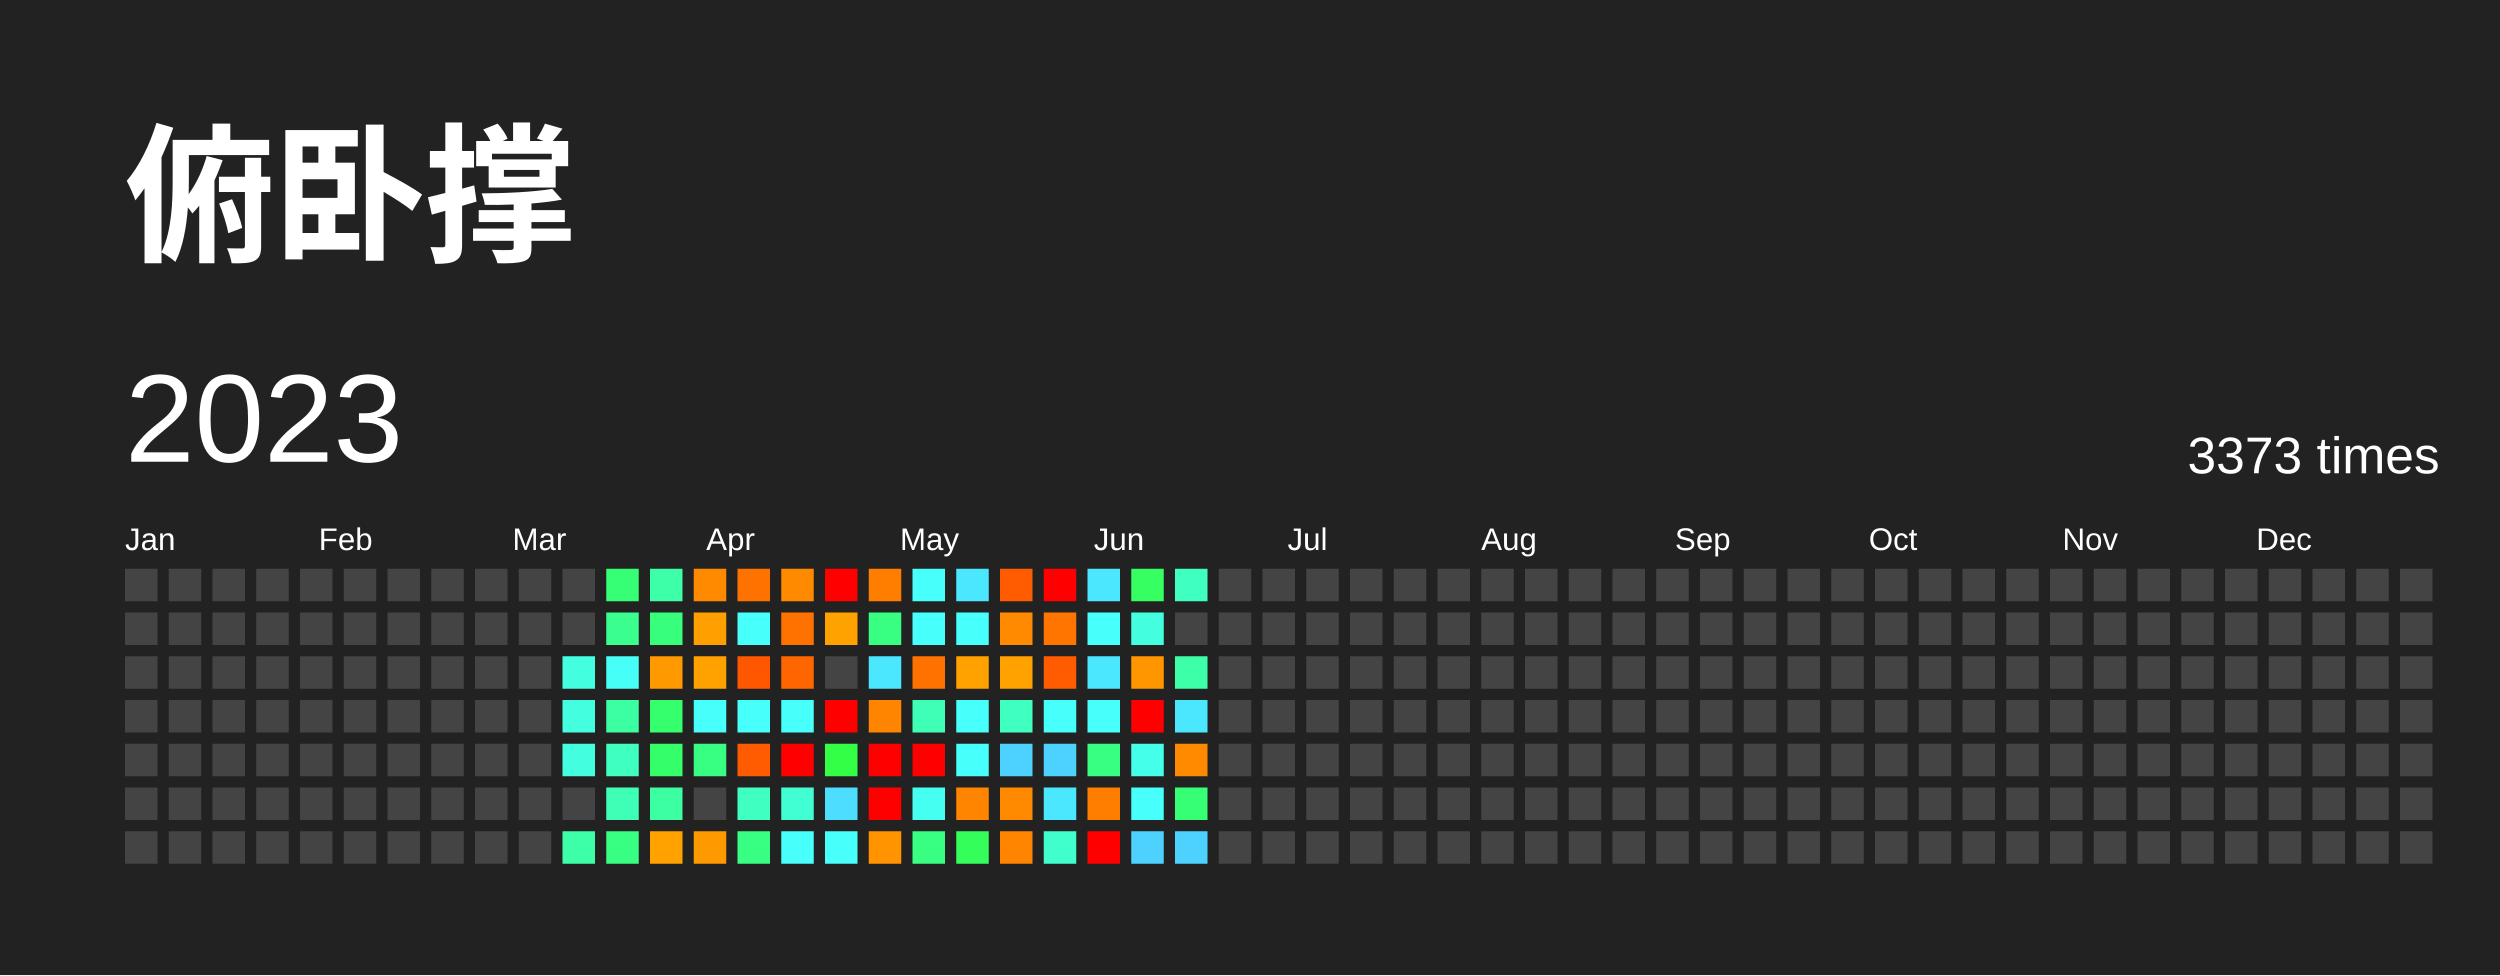
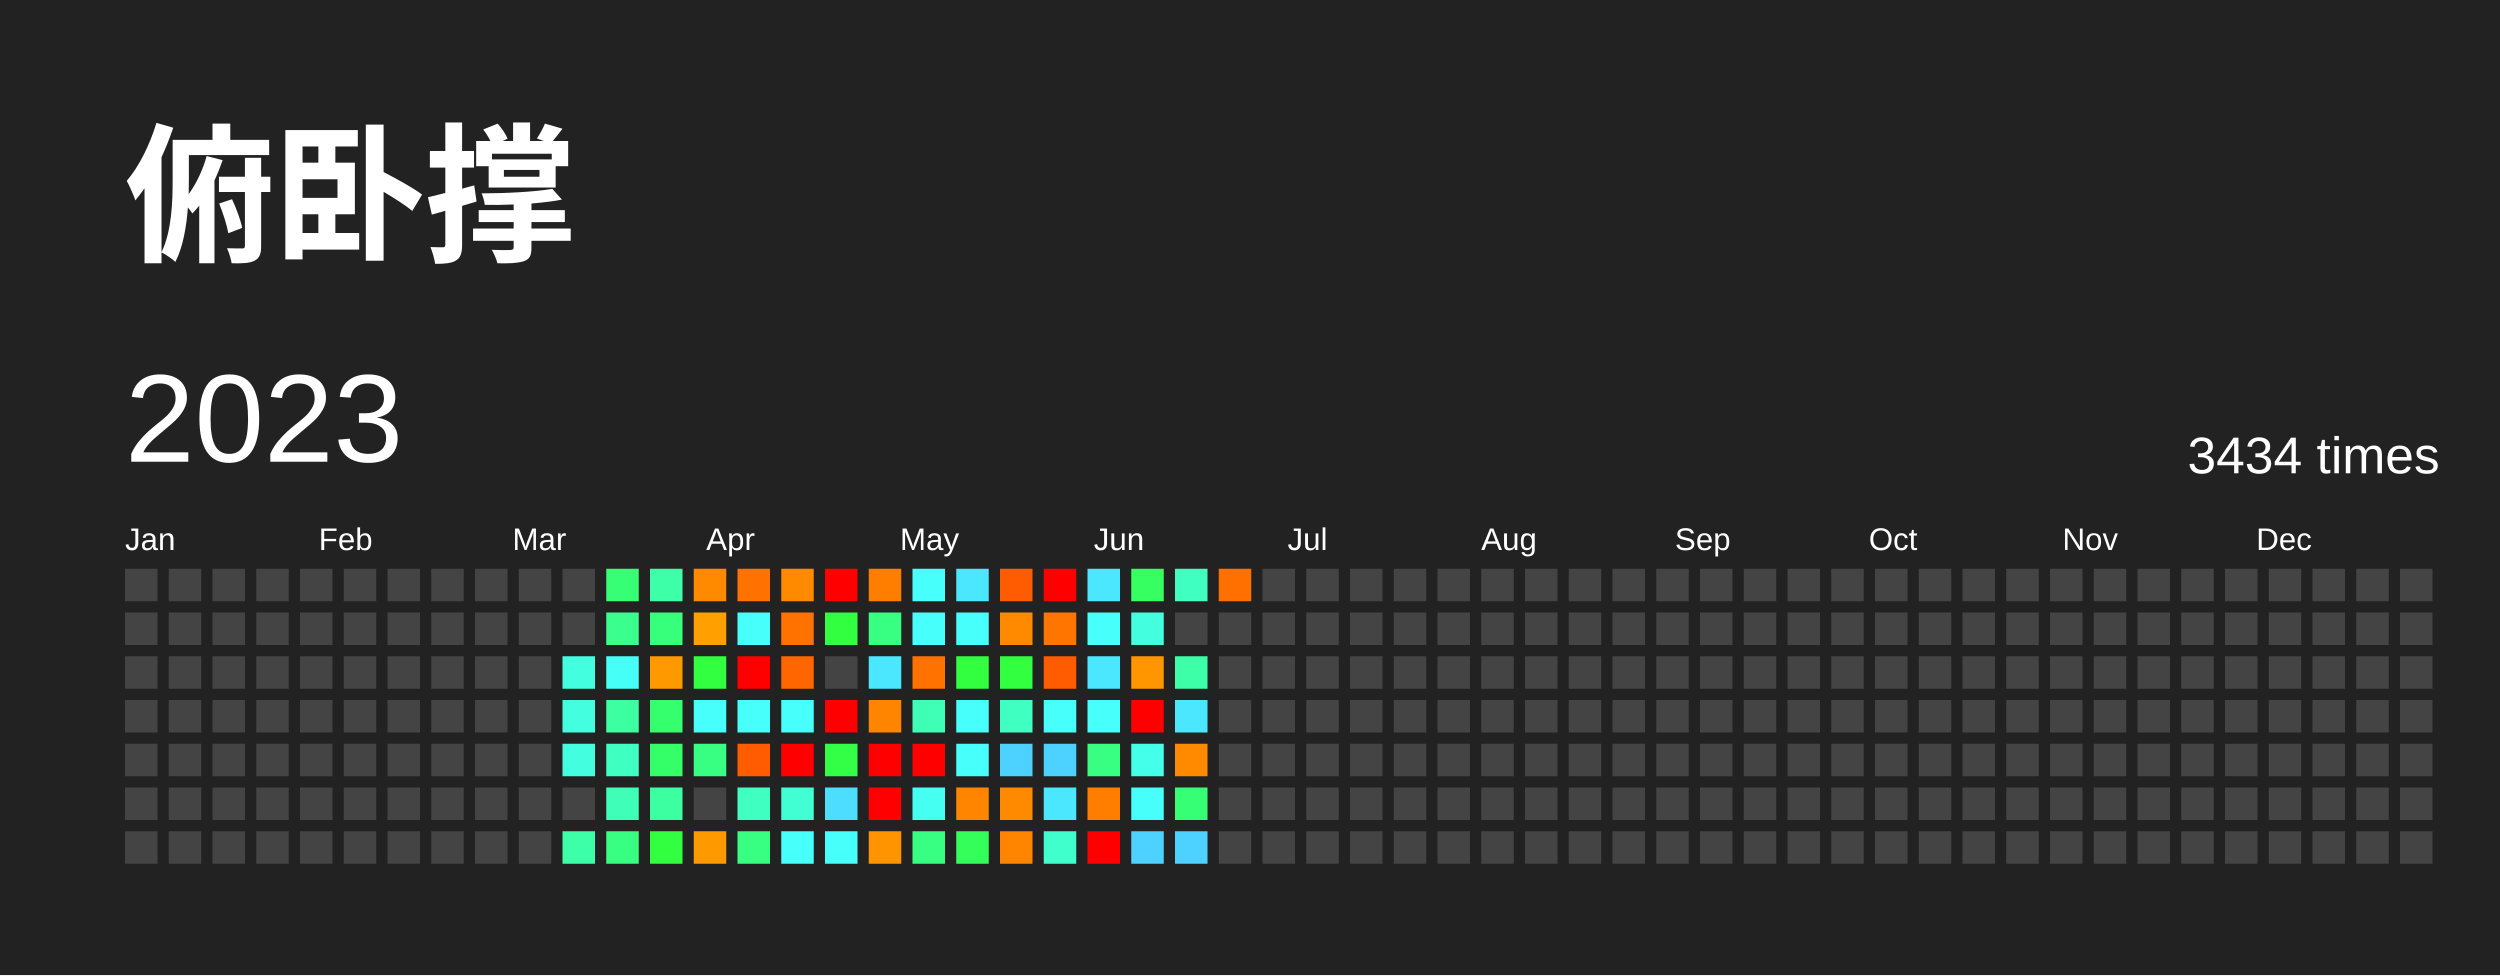
<svg xmlns="http://www.w3.org/2000/svg" baseProfile="full" height="78mm" version="1.1" viewBox="0,0,200,78" width="200mm">
  <defs />
  <rect fill="#222222" height="78" width="200" x="0" y="0" />
  <text fill="#FFFFFF" style="font-size:12px; font-family:Arial; font-weight:bold;" x="10" y="20">俯卧撑</text>
  <text dominant-baseline="hanging" fill="#FFFFFF" style="font-size:10.0px; font-family:Arial;" x="10" y="30">2023</text>
-   <text dominant-baseline="hanging" fill="#FFFFFF" style="font-size:4.125px; font-family:Arial;" x="175" y="35">3373 times</text>
+   <text dominant-baseline="hanging" fill="#FFFFFF" style="font-size:4.125px; font-family:Arial;" x="175" y="35">3434 times</text>
  <text fill="#FFFFFF" style="font-size:2.5px; font-family:Arial" x="10.0" y="44">Jan</text>
  <text fill="#FFFFFF" style="font-size:2.5px; font-family:Arial" x="25.5" y="44">Feb</text>
  <text fill="#FFFFFF" style="font-size:2.5px; font-family:Arial" x="41.0" y="44">Mar</text>
  <text fill="#FFFFFF" style="font-size:2.5px; font-family:Arial" x="56.5" y="44">Apr</text>
  <text fill="#FFFFFF" style="font-size:2.5px; font-family:Arial" x="72.0" y="44">May</text>
  <text fill="#FFFFFF" style="font-size:2.5px; font-family:Arial" x="87.5" y="44">Jun</text>
  <text fill="#FFFFFF" style="font-size:2.5px; font-family:Arial" x="103.0" y="44">Jul</text>
  <text fill="#FFFFFF" style="font-size:2.5px; font-family:Arial" x="118.5" y="44">Aug</text>
  <text fill="#FFFFFF" style="font-size:2.5px; font-family:Arial" x="134.0" y="44">Sep</text>
  <text fill="#FFFFFF" style="font-size:2.5px; font-family:Arial" x="149.5" y="44">Oct</text>
  <text fill="#FFFFFF" style="font-size:2.5px; font-family:Arial" x="165.0" y="44">Nov</text>
  <text fill="#FFFFFF" style="font-size:2.5px; font-family:Arial" x="180.5" y="44">Dec</text>
  <rect fill="#444444" height="2.6" width="2.6" x="10.0" y="45.5" />
  <rect fill="#444444" height="2.6" width="2.6" x="10.0" y="49.0" />
  <rect fill="#444444" height="2.6" width="2.6" x="10.0" y="52.5" />
  <rect fill="#444444" height="2.6" width="2.6" x="10.0" y="56.0" />
  <rect fill="#444444" height="2.6" width="2.6" x="10.0" y="59.5" />
  <rect fill="#444444" height="2.6" width="2.6" x="10.0" y="63.0" />
  <rect fill="#444444" height="2.6" width="2.6" x="10.0" y="66.5" />
  <rect fill="#444444" height="2.6" width="2.6" x="13.5" y="45.5" />
  <rect fill="#444444" height="2.6" width="2.6" x="13.5" y="49.0" />
  <rect fill="#444444" height="2.6" width="2.6" x="13.5" y="52.5" />
  <rect fill="#444444" height="2.6" width="2.6" x="13.5" y="56.0" />
  <rect fill="#444444" height="2.6" width="2.6" x="13.5" y="59.5" />
  <rect fill="#444444" height="2.6" width="2.6" x="13.5" y="63.0" />
  <rect fill="#444444" height="2.6" width="2.6" x="13.5" y="66.5" />
  <rect fill="#444444" height="2.6" width="2.6" x="17.0" y="45.5" />
  <rect fill="#444444" height="2.6" width="2.6" x="17.0" y="49.0" />
  <rect fill="#444444" height="2.6" width="2.6" x="17.0" y="52.5" />
  <rect fill="#444444" height="2.6" width="2.6" x="17.0" y="56.0" />
  <rect fill="#444444" height="2.6" width="2.6" x="17.0" y="59.5" />
  <rect fill="#444444" height="2.6" width="2.6" x="17.0" y="63.0" />
  <rect fill="#444444" height="2.6" width="2.6" x="17.0" y="66.5" />
  <rect fill="#444444" height="2.6" width="2.6" x="20.5" y="45.5" />
  <rect fill="#444444" height="2.6" width="2.6" x="20.5" y="49.0" />
  <rect fill="#444444" height="2.6" width="2.6" x="20.5" y="52.5" />
  <rect fill="#444444" height="2.6" width="2.6" x="20.5" y="56.0" />
  <rect fill="#444444" height="2.6" width="2.6" x="20.5" y="59.5" />
  <rect fill="#444444" height="2.6" width="2.6" x="20.5" y="63.0" />
  <rect fill="#444444" height="2.6" width="2.6" x="20.5" y="66.5" />
  <rect fill="#444444" height="2.6" width="2.6" x="24.0" y="45.5" />
  <rect fill="#444444" height="2.6" width="2.6" x="24.0" y="49.0" />
  <rect fill="#444444" height="2.6" width="2.6" x="24.0" y="52.5" />
  <rect fill="#444444" height="2.6" width="2.6" x="24.0" y="56.0" />
  <rect fill="#444444" height="2.6" width="2.6" x="24.0" y="59.5" />
  <rect fill="#444444" height="2.6" width="2.6" x="24.0" y="63.0" />
  <rect fill="#444444" height="2.6" width="2.6" x="24.0" y="66.5" />
  <rect fill="#444444" height="2.6" width="2.6" x="27.5" y="45.5" />
  <rect fill="#444444" height="2.6" width="2.6" x="27.5" y="49.0" />
  <rect fill="#444444" height="2.6" width="2.6" x="27.5" y="52.5" />
  <rect fill="#444444" height="2.6" width="2.6" x="27.5" y="56.0" />
  <rect fill="#444444" height="2.6" width="2.6" x="27.5" y="59.5" />
  <rect fill="#444444" height="2.6" width="2.6" x="27.5" y="63.0" />
  <rect fill="#444444" height="2.6" width="2.6" x="27.5" y="66.5" />
  <rect fill="#444444" height="2.6" width="2.6" x="31.0" y="45.5" />
  <rect fill="#444444" height="2.6" width="2.6" x="31.0" y="49.0" />
  <rect fill="#444444" height="2.6" width="2.6" x="31.0" y="52.5" />
  <rect fill="#444444" height="2.6" width="2.6" x="31.0" y="56.0" />
  <rect fill="#444444" height="2.6" width="2.6" x="31.0" y="59.5" />
  <rect fill="#444444" height="2.6" width="2.6" x="31.0" y="63.0" />
  <rect fill="#444444" height="2.6" width="2.6" x="31.0" y="66.5" />
  <rect fill="#444444" height="2.6" width="2.6" x="34.5" y="45.5" />
  <rect fill="#444444" height="2.6" width="2.6" x="34.5" y="49.0" />
  <rect fill="#444444" height="2.6" width="2.6" x="34.5" y="52.5" />
  <rect fill="#444444" height="2.6" width="2.6" x="34.5" y="56.0" />
  <rect fill="#444444" height="2.6" width="2.6" x="34.5" y="59.5" />
  <rect fill="#444444" height="2.6" width="2.6" x="34.5" y="63.0" />
  <rect fill="#444444" height="2.6" width="2.6" x="34.5" y="66.5" />
  <rect fill="#444444" height="2.6" width="2.6" x="38.0" y="45.5" />
  <rect fill="#444444" height="2.6" width="2.6" x="38.0" y="49.0" />
  <rect fill="#444444" height="2.6" width="2.6" x="38.0" y="52.5" />
  <rect fill="#444444" height="2.6" width="2.6" x="38.0" y="56.0" />
  <rect fill="#444444" height="2.6" width="2.6" x="38.0" y="59.5" />
  <rect fill="#444444" height="2.6" width="2.6" x="38.0" y="63.0" />
  <rect fill="#444444" height="2.6" width="2.6" x="38.0" y="66.5" />
  <rect fill="#444444" height="2.6" width="2.6" x="41.5" y="45.5" />
  <rect fill="#444444" height="2.6" width="2.6" x="41.5" y="49.0" />
  <rect fill="#444444" height="2.6" width="2.6" x="41.5" y="52.5" />
  <rect fill="#444444" height="2.6" width="2.6" x="41.5" y="56.0" />
  <rect fill="#444444" height="2.6" width="2.6" x="41.5" y="59.5" />
  <rect fill="#444444" height="2.6" width="2.6" x="41.5" y="63.0" />
  <rect fill="#444444" height="2.6" width="2.6" x="41.5" y="66.5" />
  <rect fill="#444444" height="2.6" width="2.6" x="45.0" y="45.5" />
  <rect fill="#444444" height="2.6" width="2.6" x="45.0" y="49.0" />
  <rect fill="#43ffdf" height="2.6" width="2.6" x="45.0" y="52.5" />
  <rect fill="#43ffdf" height="2.6" width="2.6" x="45.0" y="56.0" />
  <rect fill="#43ffdf" height="2.6" width="2.6" x="45.0" y="59.5" />
  <rect fill="#444444" height="2.6" width="2.6" x="45.0" y="63.0" />
  <rect fill="#3cffa8" height="2.6" width="2.6" x="45.0" y="66.5" />
  <rect fill="#37ff75" height="2.6" width="2.6" x="48.5" y="45.5" />
  <rect fill="#3aff8f" height="2.6" width="2.6" x="48.5" y="49.0" />
  <rect fill="#46fff6" height="2.6" width="2.6" x="48.5" y="52.5" />
  <rect fill="#3cffa2" height="2.6" width="2.6" x="48.5" y="56.0" />
  <rect fill="#3fffc1" height="2.6" width="2.6" x="48.5" y="59.5" />
  <rect fill="#3effb5" height="2.6" width="2.6" x="48.5" y="63.0" />
  <rect fill="#38ff82" height="2.6" width="2.6" x="48.5" y="66.5" />
  <rect fill="#3cffa8" height="2.6" width="2.6" x="52.0" y="45.5" />
  <rect fill="#37ff7b" height="2.6" width="2.6" x="52.0" y="49.0" />
  <rect fill="#ff9900" height="2.6" width="2.6" x="52.0" y="52.5" />
  <rect fill="#36ff6e" height="2.6" width="2.6" x="52.0" y="56.0" />
  <rect fill="#35ff68" height="2.6" width="2.6" x="52.0" y="59.5" />
  <rect fill="#3cffa2" height="2.6" width="2.6" x="52.0" y="63.0" />
-   <rect fill="#ffa200" height="2.6" width="2.6" x="52.0" y="66.5" />
+   <rect fill="#31ff3f" height="2.6" width="2.6" x="52.0" y="66.5" />
  <rect fill="#ff8a00" height="2.6" width="2.6" x="55.5" y="45.5" />
  <rect fill="#ffa000" height="2.6" width="2.6" x="55.5" y="49.0" />
-   <rect fill="#ffa200" height="2.6" width="2.6" x="55.5" y="52.5" />
+   <rect fill="#31ff3f" height="2.6" width="2.6" x="55.5" y="52.5" />
  <rect fill="#47fffb" height="2.6" width="2.6" x="55.5" y="56.0" />
  <rect fill="#38ff82" height="2.6" width="2.6" x="55.5" y="59.5" />
  <rect fill="#444444" height="2.6" width="2.6" x="55.5" y="63.0" />
  <rect fill="#ff9900" height="2.6" width="2.6" x="55.5" y="66.5" />
  <rect fill="#ff7200" height="2.6" width="2.6" x="59.0" y="45.5" />
  <rect fill="#47fffb" height="2.6" width="2.6" x="59.0" y="49.0" />
-   <rect fill="#ff5600" height="2.6" width="2.6" x="59.0" y="52.5" />
+   <rect fill="red" height="2.6" width="2.6" x="59.0" y="52.5" />
  <rect fill="#47fffb" height="2.6" width="2.6" x="59.0" y="56.0" />
  <rect fill="#ff5b00" height="2.6" width="2.6" x="59.0" y="59.5" />
  <rect fill="#3fffc1" height="2.6" width="2.6" x="59.0" y="63.0" />
  <rect fill="#38ff82" height="2.6" width="2.6" x="59.0" y="66.5" />
  <rect fill="#ff8a00" height="2.6" width="2.6" x="62.5" y="45.5" />
  <rect fill="#ff7200" height="2.6" width="2.6" x="62.5" y="49.0" />
  <rect fill="#ff6600" height="2.6" width="2.6" x="62.5" y="52.5" />
  <rect fill="#47fffb" height="2.6" width="2.6" x="62.5" y="56.0" />
  <rect fill="red" height="2.6" width="2.6" x="62.5" y="59.5" />
  <rect fill="#41ffd3" height="2.6" width="2.6" x="62.5" y="63.0" />
  <rect fill="#47fffb" height="2.6" width="2.6" x="62.5" y="66.5" />
  <rect fill="red" height="2.6" width="2.6" x="66.0" y="45.5" />
-   <rect fill="#ffa200" height="2.6" width="2.6" x="66.0" y="49.0" />
+   <rect fill="#31ff3f" height="2.6" width="2.6" x="66.0" y="49.0" />
  <rect fill="#444444" height="2.6" width="2.6" x="66.0" y="52.5" />
  <rect fill="red" height="2.6" width="2.6" x="66.0" y="56.0" />
  <rect fill="#32ff46" height="2.6" width="2.6" x="66.0" y="59.5" />
  <rect fill="#4cddff" height="2.6" width="2.6" x="66.0" y="63.0" />
  <rect fill="#47fffb" height="2.6" width="2.6" x="66.0" y="66.5" />
  <rect fill="#ff7e00" height="2.6" width="2.6" x="69.5" y="45.5" />
  <rect fill="#38ff82" height="2.6" width="2.6" x="69.5" y="49.0" />
  <rect fill="#4ae7ff" height="2.6" width="2.6" x="69.5" y="52.5" />
  <rect fill="#ff8500" height="2.6" width="2.6" x="69.5" y="56.0" />
  <rect fill="red" height="2.6" width="2.6" x="69.5" y="59.5" />
  <rect fill="red" height="2.6" width="2.6" x="69.5" y="63.0" />
  <rect fill="#ff9400" height="2.6" width="2.6" x="69.5" y="66.5" />
  <rect fill="#47fffb" height="2.6" width="2.6" x="73.0" y="45.5" />
  <rect fill="#47fffb" height="2.6" width="2.6" x="73.0" y="49.0" />
  <rect fill="#ff7200" height="2.6" width="2.6" x="73.0" y="52.5" />
  <rect fill="#3effb5" height="2.6" width="2.6" x="73.0" y="56.0" />
  <rect fill="red" height="2.6" width="2.6" x="73.0" y="59.5" />
  <rect fill="#45fff0" height="2.6" width="2.6" x="73.0" y="63.0" />
  <rect fill="#38ff82" height="2.6" width="2.6" x="73.0" y="66.5" />
  <rect fill="#4ae7ff" height="2.6" width="2.6" x="76.5" y="45.5" />
  <rect fill="#47fffb" height="2.6" width="2.6" x="76.5" y="49.0" />
-   <rect fill="#ffa200" height="2.6" width="2.6" x="76.5" y="52.5" />
+   <rect fill="#31ff3f" height="2.6" width="2.6" x="76.5" y="52.5" />
  <rect fill="#47fffb" height="2.6" width="2.6" x="76.5" y="56.0" />
  <rect fill="#47fffb" height="2.6" width="2.6" x="76.5" y="59.5" />
  <rect fill="#ff8500" height="2.6" width="2.6" x="76.5" y="63.0" />
  <rect fill="#34ff5a" height="2.6" width="2.6" x="76.5" y="66.5" />
  <rect fill="#ff5b00" height="2.6" width="2.6" x="80.0" y="45.5" />
  <rect fill="#ff8a00" height="2.6" width="2.6" x="80.0" y="49.0" />
-   <rect fill="#ffa200" height="2.6" width="2.6" x="80.0" y="52.5" />
+   <rect fill="#31ff3f" height="2.6" width="2.6" x="80.0" y="52.5" />
  <rect fill="#3fffc1" height="2.6" width="2.6" x="80.0" y="56.0" />
  <rect fill="#4dd2ff" height="2.6" width="2.6" x="80.0" y="59.5" />
  <rect fill="#ff8a00" height="2.6" width="2.6" x="80.0" y="63.0" />
  <rect fill="#ff8500" height="2.6" width="2.6" x="80.0" y="66.5" />
  <rect fill="red" height="2.6" width="2.6" x="83.5" y="45.5" />
  <rect fill="#ff7500" height="2.6" width="2.6" x="83.5" y="49.0" />
  <rect fill="#ff5b00" height="2.6" width="2.6" x="83.5" y="52.5" />
  <rect fill="#47fffb" height="2.6" width="2.6" x="83.5" y="56.0" />
  <rect fill="#4dd2ff" height="2.6" width="2.6" x="83.5" y="59.5" />
  <rect fill="#4ae7ff" height="2.6" width="2.6" x="83.5" y="63.0" />
  <rect fill="#41ffcd" height="2.6" width="2.6" x="83.5" y="66.5" />
  <rect fill="#4ae7ff" height="2.6" width="2.6" x="87.0" y="45.5" />
  <rect fill="#47fffb" height="2.6" width="2.6" x="87.0" y="49.0" />
  <rect fill="#4ae7ff" height="2.6" width="2.6" x="87.0" y="52.5" />
  <rect fill="#47fffb" height="2.6" width="2.6" x="87.0" y="56.0" />
  <rect fill="#38ff82" height="2.6" width="2.6" x="87.0" y="59.5" />
  <rect fill="#ff7e00" height="2.6" width="2.6" x="87.0" y="63.0" />
  <rect fill="red" height="2.6" width="2.6" x="87.0" y="66.5" />
  <rect fill="#35ff61" height="2.6" width="2.6" x="90.5" y="45.5" />
  <rect fill="#43ffdf" height="2.6" width="2.6" x="90.5" y="49.0" />
  <rect fill="#ff9600" height="2.6" width="2.6" x="90.5" y="52.5" />
  <rect fill="red" height="2.6" width="2.6" x="90.5" y="56.0" />
  <rect fill="#44ffea" height="2.6" width="2.6" x="90.5" y="59.5" />
  <rect fill="#47fffb" height="2.6" width="2.6" x="90.5" y="63.0" />
  <rect fill="#4dd2ff" height="2.6" width="2.6" x="90.5" y="66.5" />
  <rect fill="#3fffc1" height="2.6" width="2.6" x="94.0" y="45.5" />
  <rect fill="#444444" height="2.6" width="2.6" x="94.0" y="49.0" />
  <rect fill="#3cffa8" height="2.6" width="2.6" x="94.0" y="52.5" />
  <rect fill="#4ae7ff" height="2.6" width="2.6" x="94.0" y="56.0" />
  <rect fill="#ff8a00" height="2.6" width="2.6" x="94.0" y="59.5" />
  <rect fill="#37ff75" height="2.6" width="2.6" x="94.0" y="63.0" />
  <rect fill="#4dd2ff" height="2.6" width="2.6" x="94.0" y="66.5" />
-   <rect fill="#444444" height="2.6" width="2.6" x="97.5" y="45.5" />
+   <rect fill="#ff7000" height="2.6" width="2.6" x="97.5" y="45.5" />
  <rect fill="#444444" height="2.6" width="2.6" x="97.5" y="49.0" />
  <rect fill="#444444" height="2.6" width="2.6" x="97.5" y="52.5" />
  <rect fill="#444444" height="2.6" width="2.6" x="97.5" y="56.0" />
  <rect fill="#444444" height="2.6" width="2.6" x="97.5" y="59.5" />
  <rect fill="#444444" height="2.6" width="2.6" x="97.5" y="63.0" />
  <rect fill="#444444" height="2.6" width="2.6" x="97.5" y="66.5" />
  <rect fill="#444444" height="2.6" width="2.6" x="101.0" y="45.5" />
  <rect fill="#444444" height="2.6" width="2.6" x="101.0" y="49.0" />
  <rect fill="#444444" height="2.6" width="2.6" x="101.0" y="52.5" />
  <rect fill="#444444" height="2.6" width="2.6" x="101.0" y="56.0" />
  <rect fill="#444444" height="2.6" width="2.6" x="101.0" y="59.5" />
  <rect fill="#444444" height="2.6" width="2.6" x="101.0" y="63.0" />
  <rect fill="#444444" height="2.6" width="2.6" x="101.0" y="66.5" />
  <rect fill="#444444" height="2.6" width="2.6" x="104.5" y="45.5" />
  <rect fill="#444444" height="2.6" width="2.6" x="104.5" y="49.0" />
  <rect fill="#444444" height="2.6" width="2.6" x="104.5" y="52.5" />
  <rect fill="#444444" height="2.6" width="2.6" x="104.5" y="56.0" />
  <rect fill="#444444" height="2.6" width="2.6" x="104.5" y="59.5" />
  <rect fill="#444444" height="2.6" width="2.6" x="104.5" y="63.0" />
  <rect fill="#444444" height="2.6" width="2.6" x="104.5" y="66.5" />
  <rect fill="#444444" height="2.6" width="2.6" x="108.0" y="45.5" />
  <rect fill="#444444" height="2.6" width="2.6" x="108.0" y="49.0" />
  <rect fill="#444444" height="2.6" width="2.6" x="108.0" y="52.5" />
  <rect fill="#444444" height="2.6" width="2.6" x="108.0" y="56.0" />
  <rect fill="#444444" height="2.6" width="2.6" x="108.0" y="59.5" />
  <rect fill="#444444" height="2.6" width="2.6" x="108.0" y="63.0" />
  <rect fill="#444444" height="2.6" width="2.6" x="108.0" y="66.5" />
  <rect fill="#444444" height="2.6" width="2.6" x="111.5" y="45.5" />
  <rect fill="#444444" height="2.6" width="2.6" x="111.5" y="49.0" />
  <rect fill="#444444" height="2.6" width="2.6" x="111.5" y="52.5" />
  <rect fill="#444444" height="2.6" width="2.6" x="111.5" y="56.0" />
  <rect fill="#444444" height="2.6" width="2.6" x="111.5" y="59.5" />
  <rect fill="#444444" height="2.6" width="2.6" x="111.5" y="63.0" />
  <rect fill="#444444" height="2.6" width="2.6" x="111.5" y="66.5" />
  <rect fill="#444444" height="2.6" width="2.6" x="115.0" y="45.5" />
  <rect fill="#444444" height="2.6" width="2.6" x="115.0" y="49.0" />
  <rect fill="#444444" height="2.6" width="2.6" x="115.0" y="52.5" />
  <rect fill="#444444" height="2.6" width="2.6" x="115.0" y="56.0" />
  <rect fill="#444444" height="2.6" width="2.6" x="115.0" y="59.5" />
  <rect fill="#444444" height="2.6" width="2.6" x="115.0" y="63.0" />
  <rect fill="#444444" height="2.6" width="2.6" x="115.0" y="66.5" />
  <rect fill="#444444" height="2.6" width="2.6" x="118.5" y="45.5" />
  <rect fill="#444444" height="2.6" width="2.6" x="118.5" y="49.0" />
  <rect fill="#444444" height="2.6" width="2.6" x="118.5" y="52.5" />
  <rect fill="#444444" height="2.6" width="2.6" x="118.5" y="56.0" />
  <rect fill="#444444" height="2.6" width="2.6" x="118.5" y="59.5" />
  <rect fill="#444444" height="2.6" width="2.6" x="118.5" y="63.0" />
  <rect fill="#444444" height="2.6" width="2.6" x="118.5" y="66.5" />
  <rect fill="#444444" height="2.6" width="2.6" x="122.0" y="45.5" />
  <rect fill="#444444" height="2.6" width="2.6" x="122.0" y="49.0" />
  <rect fill="#444444" height="2.6" width="2.6" x="122.0" y="52.5" />
  <rect fill="#444444" height="2.6" width="2.6" x="122.0" y="56.0" />
  <rect fill="#444444" height="2.6" width="2.6" x="122.0" y="59.5" />
  <rect fill="#444444" height="2.6" width="2.6" x="122.0" y="63.0" />
  <rect fill="#444444" height="2.6" width="2.6" x="122.0" y="66.5" />
  <rect fill="#444444" height="2.6" width="2.6" x="125.5" y="45.5" />
  <rect fill="#444444" height="2.6" width="2.6" x="125.5" y="49.0" />
  <rect fill="#444444" height="2.6" width="2.6" x="125.5" y="52.5" />
  <rect fill="#444444" height="2.6" width="2.6" x="125.5" y="56.0" />
  <rect fill="#444444" height="2.6" width="2.6" x="125.5" y="59.5" />
  <rect fill="#444444" height="2.6" width="2.6" x="125.5" y="63.0" />
  <rect fill="#444444" height="2.6" width="2.6" x="125.5" y="66.5" />
  <rect fill="#444444" height="2.6" width="2.6" x="129.0" y="45.5" />
  <rect fill="#444444" height="2.6" width="2.6" x="129.0" y="49.0" />
  <rect fill="#444444" height="2.6" width="2.6" x="129.0" y="52.5" />
  <rect fill="#444444" height="2.6" width="2.6" x="129.0" y="56.0" />
  <rect fill="#444444" height="2.6" width="2.6" x="129.0" y="59.5" />
  <rect fill="#444444" height="2.6" width="2.6" x="129.0" y="63.0" />
  <rect fill="#444444" height="2.6" width="2.6" x="129.0" y="66.5" />
  <rect fill="#444444" height="2.6" width="2.6" x="132.5" y="45.5" />
  <rect fill="#444444" height="2.6" width="2.6" x="132.5" y="49.0" />
  <rect fill="#444444" height="2.6" width="2.6" x="132.5" y="52.5" />
  <rect fill="#444444" height="2.6" width="2.6" x="132.5" y="56.0" />
  <rect fill="#444444" height="2.6" width="2.6" x="132.5" y="59.5" />
  <rect fill="#444444" height="2.6" width="2.6" x="132.5" y="63.0" />
  <rect fill="#444444" height="2.6" width="2.6" x="132.5" y="66.5" />
  <rect fill="#444444" height="2.6" width="2.6" x="136.0" y="45.5" />
  <rect fill="#444444" height="2.6" width="2.6" x="136.0" y="49.0" />
  <rect fill="#444444" height="2.6" width="2.6" x="136.0" y="52.5" />
  <rect fill="#444444" height="2.6" width="2.6" x="136.0" y="56.0" />
  <rect fill="#444444" height="2.6" width="2.6" x="136.0" y="59.5" />
  <rect fill="#444444" height="2.6" width="2.6" x="136.0" y="63.0" />
  <rect fill="#444444" height="2.6" width="2.6" x="136.0" y="66.5" />
  <rect fill="#444444" height="2.6" width="2.6" x="139.5" y="45.5" />
  <rect fill="#444444" height="2.6" width="2.6" x="139.5" y="49.0" />
  <rect fill="#444444" height="2.6" width="2.6" x="139.5" y="52.5" />
  <rect fill="#444444" height="2.6" width="2.6" x="139.5" y="56.0" />
  <rect fill="#444444" height="2.6" width="2.6" x="139.5" y="59.5" />
  <rect fill="#444444" height="2.6" width="2.6" x="139.5" y="63.0" />
  <rect fill="#444444" height="2.6" width="2.6" x="139.5" y="66.5" />
  <rect fill="#444444" height="2.6" width="2.6" x="143.0" y="45.5" />
  <rect fill="#444444" height="2.6" width="2.6" x="143.0" y="49.0" />
  <rect fill="#444444" height="2.6" width="2.6" x="143.0" y="52.5" />
  <rect fill="#444444" height="2.6" width="2.6" x="143.0" y="56.0" />
  <rect fill="#444444" height="2.6" width="2.6" x="143.0" y="59.5" />
  <rect fill="#444444" height="2.6" width="2.6" x="143.0" y="63.0" />
  <rect fill="#444444" height="2.6" width="2.6" x="143.0" y="66.5" />
  <rect fill="#444444" height="2.6" width="2.6" x="146.5" y="45.5" />
  <rect fill="#444444" height="2.6" width="2.6" x="146.5" y="49.0" />
  <rect fill="#444444" height="2.6" width="2.6" x="146.5" y="52.5" />
  <rect fill="#444444" height="2.6" width="2.6" x="146.5" y="56.0" />
  <rect fill="#444444" height="2.6" width="2.6" x="146.5" y="59.5" />
  <rect fill="#444444" height="2.6" width="2.6" x="146.5" y="63.0" />
  <rect fill="#444444" height="2.6" width="2.6" x="146.5" y="66.5" />
  <rect fill="#444444" height="2.6" width="2.6" x="150.0" y="45.5" />
  <rect fill="#444444" height="2.6" width="2.6" x="150.0" y="49.0" />
  <rect fill="#444444" height="2.6" width="2.6" x="150.0" y="52.5" />
  <rect fill="#444444" height="2.6" width="2.6" x="150.0" y="56.0" />
  <rect fill="#444444" height="2.6" width="2.6" x="150.0" y="59.5" />
  <rect fill="#444444" height="2.6" width="2.6" x="150.0" y="63.0" />
  <rect fill="#444444" height="2.6" width="2.6" x="150.0" y="66.5" />
  <rect fill="#444444" height="2.6" width="2.6" x="153.5" y="45.5" />
  <rect fill="#444444" height="2.6" width="2.6" x="153.5" y="49.0" />
  <rect fill="#444444" height="2.6" width="2.6" x="153.5" y="52.5" />
  <rect fill="#444444" height="2.6" width="2.6" x="153.5" y="56.0" />
  <rect fill="#444444" height="2.6" width="2.6" x="153.5" y="59.5" />
  <rect fill="#444444" height="2.6" width="2.6" x="153.5" y="63.0" />
  <rect fill="#444444" height="2.6" width="2.6" x="153.5" y="66.5" />
  <rect fill="#444444" height="2.6" width="2.6" x="157.0" y="45.5" />
  <rect fill="#444444" height="2.6" width="2.6" x="157.0" y="49.0" />
  <rect fill="#444444" height="2.6" width="2.6" x="157.0" y="52.5" />
  <rect fill="#444444" height="2.6" width="2.6" x="157.0" y="56.0" />
  <rect fill="#444444" height="2.6" width="2.6" x="157.0" y="59.5" />
  <rect fill="#444444" height="2.6" width="2.6" x="157.0" y="63.0" />
  <rect fill="#444444" height="2.6" width="2.6" x="157.0" y="66.5" />
  <rect fill="#444444" height="2.6" width="2.6" x="160.5" y="45.5" />
  <rect fill="#444444" height="2.6" width="2.6" x="160.5" y="49.0" />
  <rect fill="#444444" height="2.6" width="2.6" x="160.5" y="52.5" />
  <rect fill="#444444" height="2.6" width="2.6" x="160.5" y="56.0" />
  <rect fill="#444444" height="2.6" width="2.6" x="160.5" y="59.5" />
  <rect fill="#444444" height="2.6" width="2.6" x="160.5" y="63.0" />
  <rect fill="#444444" height="2.6" width="2.6" x="160.5" y="66.5" />
  <rect fill="#444444" height="2.6" width="2.6" x="164.0" y="45.5" />
  <rect fill="#444444" height="2.6" width="2.6" x="164.0" y="49.0" />
  <rect fill="#444444" height="2.6" width="2.6" x="164.0" y="52.5" />
  <rect fill="#444444" height="2.6" width="2.6" x="164.0" y="56.0" />
  <rect fill="#444444" height="2.6" width="2.6" x="164.0" y="59.5" />
  <rect fill="#444444" height="2.6" width="2.6" x="164.0" y="63.0" />
  <rect fill="#444444" height="2.6" width="2.6" x="164.0" y="66.5" />
  <rect fill="#444444" height="2.6" width="2.6" x="167.5" y="45.5" />
  <rect fill="#444444" height="2.6" width="2.6" x="167.5" y="49.0" />
  <rect fill="#444444" height="2.6" width="2.6" x="167.5" y="52.5" />
  <rect fill="#444444" height="2.6" width="2.6" x="167.5" y="56.0" />
  <rect fill="#444444" height="2.6" width="2.6" x="167.5" y="59.5" />
  <rect fill="#444444" height="2.6" width="2.6" x="167.5" y="63.0" />
  <rect fill="#444444" height="2.6" width="2.6" x="167.5" y="66.5" />
  <rect fill="#444444" height="2.6" width="2.6" x="171.0" y="45.5" />
  <rect fill="#444444" height="2.6" width="2.6" x="171.0" y="49.0" />
  <rect fill="#444444" height="2.6" width="2.6" x="171.0" y="52.5" />
  <rect fill="#444444" height="2.6" width="2.6" x="171.0" y="56.0" />
  <rect fill="#444444" height="2.6" width="2.6" x="171.0" y="59.5" />
  <rect fill="#444444" height="2.6" width="2.6" x="171.0" y="63.0" />
  <rect fill="#444444" height="2.6" width="2.6" x="171.0" y="66.5" />
  <rect fill="#444444" height="2.6" width="2.6" x="174.5" y="45.5" />
  <rect fill="#444444" height="2.6" width="2.6" x="174.5" y="49.0" />
  <rect fill="#444444" height="2.6" width="2.6" x="174.5" y="52.5" />
  <rect fill="#444444" height="2.6" width="2.6" x="174.5" y="56.0" />
  <rect fill="#444444" height="2.6" width="2.6" x="174.5" y="59.5" />
  <rect fill="#444444" height="2.6" width="2.6" x="174.5" y="63.0" />
  <rect fill="#444444" height="2.6" width="2.6" x="174.5" y="66.5" />
  <rect fill="#444444" height="2.6" width="2.6" x="178.0" y="45.5" />
  <rect fill="#444444" height="2.6" width="2.6" x="178.0" y="49.0" />
  <rect fill="#444444" height="2.6" width="2.6" x="178.0" y="52.5" />
  <rect fill="#444444" height="2.6" width="2.6" x="178.0" y="56.0" />
  <rect fill="#444444" height="2.6" width="2.6" x="178.0" y="59.5" />
  <rect fill="#444444" height="2.6" width="2.6" x="178.0" y="63.0" />
  <rect fill="#444444" height="2.6" width="2.6" x="178.0" y="66.5" />
  <rect fill="#444444" height="2.6" width="2.6" x="181.5" y="45.5" />
  <rect fill="#444444" height="2.6" width="2.6" x="181.5" y="49.0" />
  <rect fill="#444444" height="2.6" width="2.6" x="181.5" y="52.5" />
  <rect fill="#444444" height="2.6" width="2.6" x="181.5" y="56.0" />
  <rect fill="#444444" height="2.6" width="2.6" x="181.5" y="59.5" />
  <rect fill="#444444" height="2.6" width="2.6" x="181.5" y="63.0" />
  <rect fill="#444444" height="2.6" width="2.6" x="181.5" y="66.5" />
  <rect fill="#444444" height="2.6" width="2.6" x="185.0" y="45.5" />
  <rect fill="#444444" height="2.6" width="2.6" x="185.0" y="49.0" />
  <rect fill="#444444" height="2.6" width="2.6" x="185.0" y="52.5" />
  <rect fill="#444444" height="2.6" width="2.6" x="185.0" y="56.0" />
  <rect fill="#444444" height="2.6" width="2.6" x="185.0" y="59.5" />
  <rect fill="#444444" height="2.6" width="2.6" x="185.0" y="63.0" />
  <rect fill="#444444" height="2.6" width="2.6" x="185.0" y="66.5" />
  <rect fill="#444444" height="2.6" width="2.6" x="188.5" y="45.5" />
  <rect fill="#444444" height="2.6" width="2.6" x="188.5" y="49.0" />
  <rect fill="#444444" height="2.6" width="2.6" x="188.5" y="52.5" />
  <rect fill="#444444" height="2.6" width="2.6" x="188.5" y="56.0" />
  <rect fill="#444444" height="2.6" width="2.6" x="188.5" y="59.5" />
  <rect fill="#444444" height="2.6" width="2.6" x="188.5" y="63.0" />
  <rect fill="#444444" height="2.6" width="2.6" x="188.5" y="66.5" />
  <rect fill="#444444" height="2.6" width="2.6" x="192.0" y="45.5" />
  <rect fill="#444444" height="2.6" width="2.6" x="192.0" y="49.0" />
  <rect fill="#444444" height="2.6" width="2.6" x="192.0" y="52.5" />
  <rect fill="#444444" height="2.6" width="2.6" x="192.0" y="56.0" />
  <rect fill="#444444" height="2.6" width="2.6" x="192.0" y="59.5" />
  <rect fill="#444444" height="2.6" width="2.6" x="192.0" y="63.0" />
  <rect fill="#444444" height="2.6" width="2.6" x="192.0" y="66.5" />
</svg>
